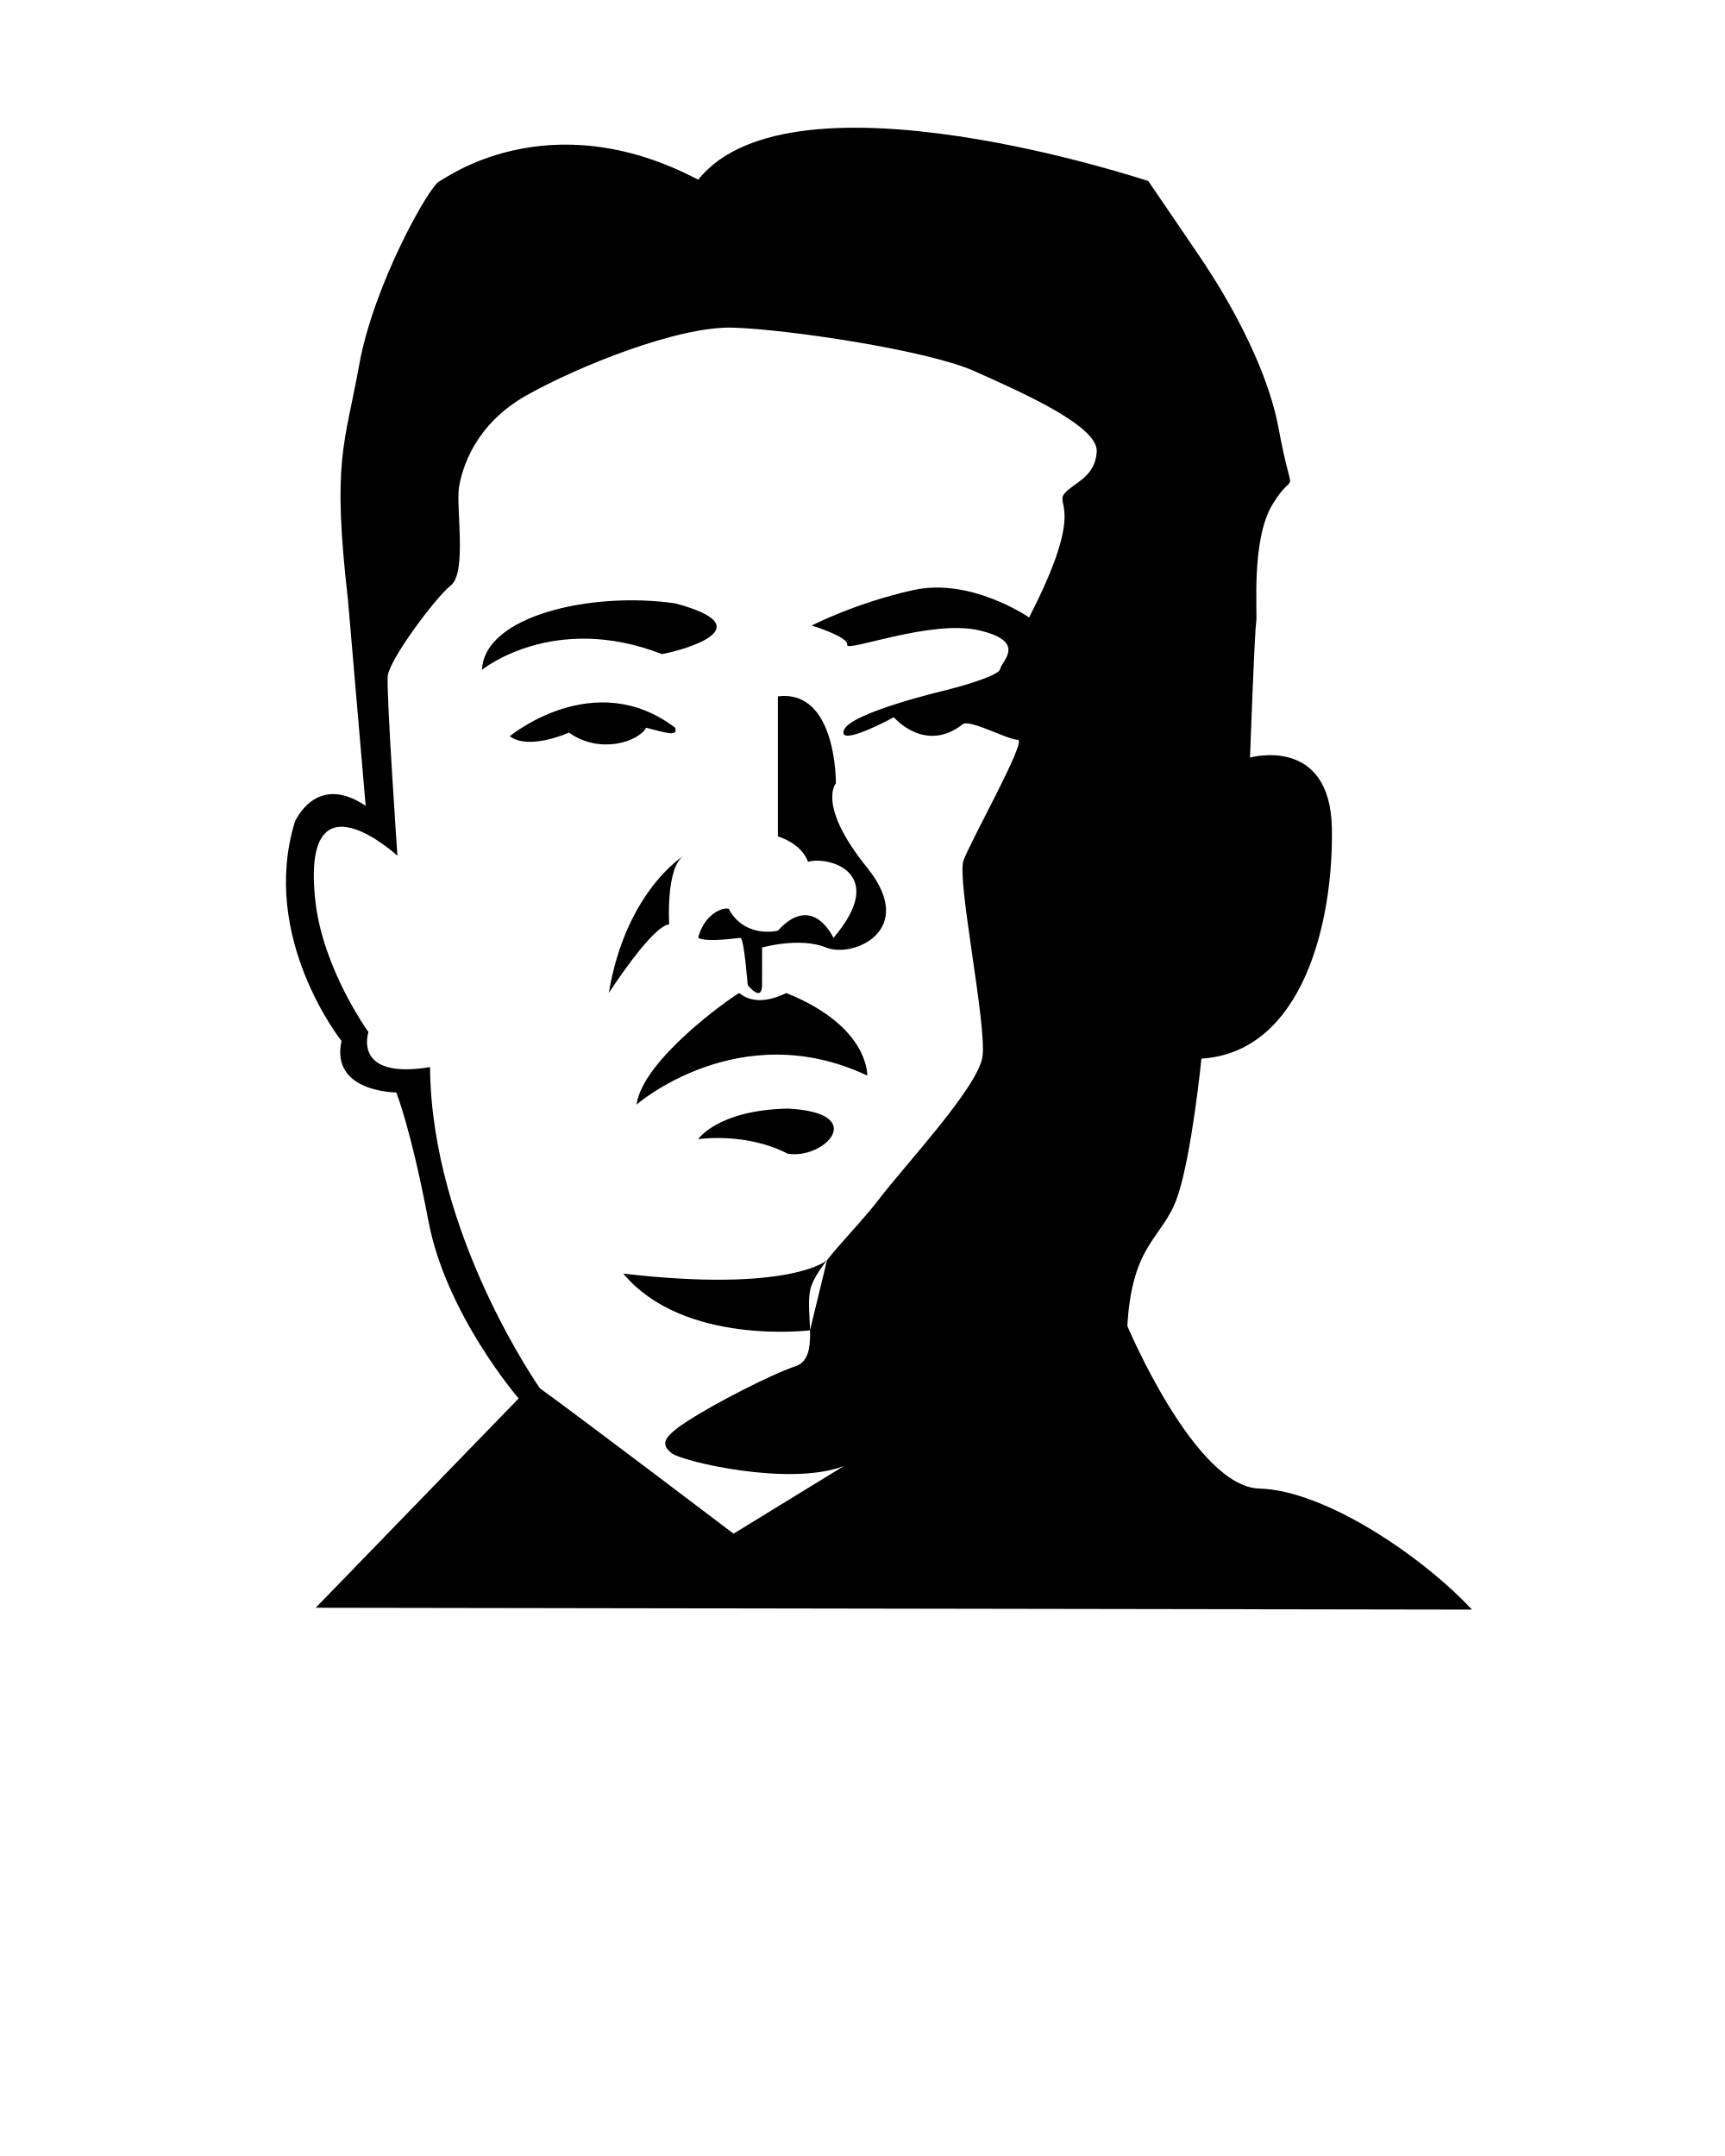
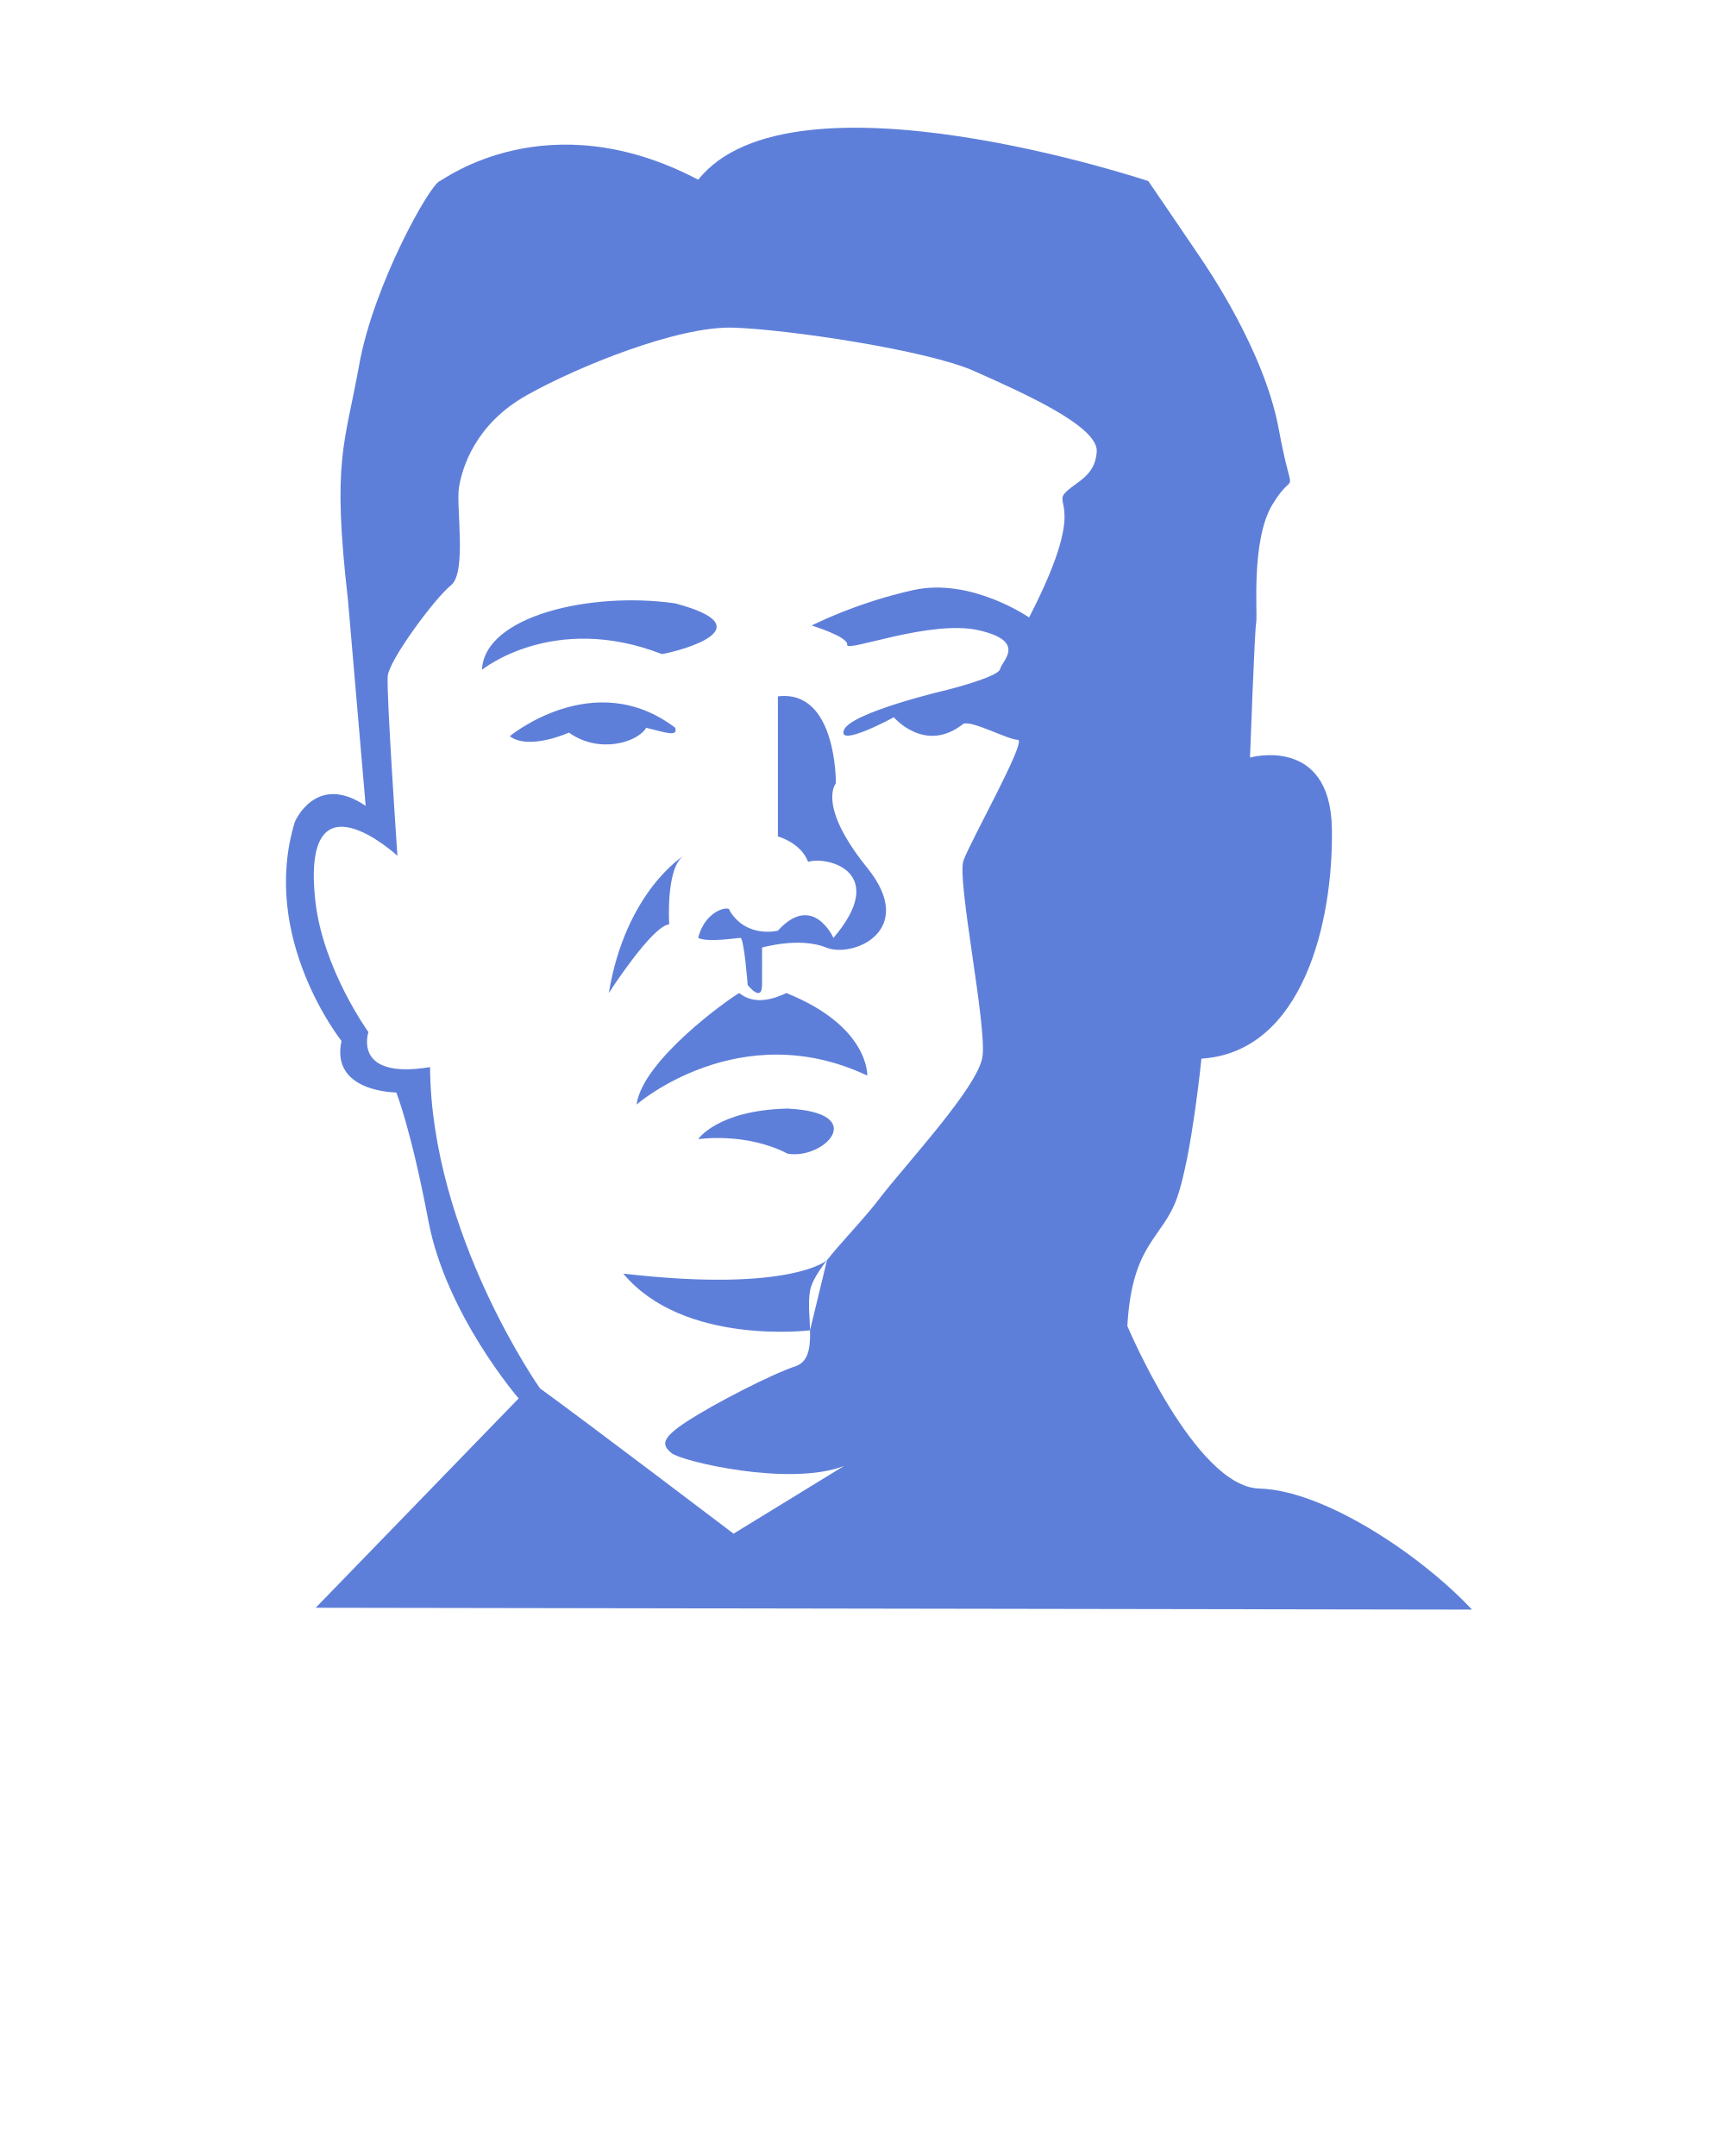
<svg xmlns="http://www.w3.org/2000/svg" version="1.1" x="0px" y="0px" viewBox="0 0 100 125" enable-background="new 0 0 100 100" xml:space="preserve">
-   <path fill="#000000" d="M85.333,93.321c-2.988-3.189-8.591-6.922-12.324-7.017c-3.734-0.094-7.656-9.428-7.656-9.428  c0.281-4.854,2.055-5.041,2.896-7.469c0.84-2.428,1.399-8.029,1.399-8.029c5.882-0.374,7.656-7.935,7.563-13.35  c-0.094-5.415-4.747-4.107-4.747-4.107s0.267-7.375,0.359-7.842s-0.318-4.728,0.934-6.815c1.401-2.334,1.214,0.187,0.373-4.388  c-0.84-4.574-4.201-9.429-4.574-9.989c-0.373-0.561-2.987-4.388-2.987-4.388c0,0-20.648-6.908-26.093-0.08  c-8.729-4.587-14.757,0.005-14.984,0.08c-0.56,0.187-3.827,5.975-4.667,10.643c-0.84,4.668-1.587,5.508-0.654,13.63  c0.187,2.147,1.027,11.95,1.027,11.95c-2.895-1.961-4.107,0.933-4.107,0.933c-2.054,6.722,2.707,12.697,2.707,12.697  c-0.654,2.987,3.174,2.986,3.174,2.986s0.84,2.055,1.867,7.469s5.228,10.271,5.228,10.271L18.302,93.214L85.333,93.321z   M24.93,61.869c-4.527,0.745-3.571-2.031-3.571-2.031s-2.65-3.656-3.081-7.631c-0.84-7.75,4.761-2.591,4.761-2.591  s-0.653-9.499-0.56-10.432c0.093-0.934,2.731-4.505,3.665-5.252c0.934-0.747,0.279-4.574,0.466-5.694  c0.187-1.12,0.934-3.641,3.921-5.321c2.988-1.681,8.776-4.014,11.95-3.921s11.296,1.308,14.004,2.521  c2.707,1.213,7.188,3.173,7.095,4.667c-0.093,1.495-1.307,1.774-1.867,2.428c-0.56,0.653,1.12,0.746-1.681,6.441l-0.374,0.747  c0,0-3.36-2.334-6.722-1.587c-3.36,0.747-5.881,2.054-5.881,2.054s2.149,0.654,2.055,1.12c-0.094,0.466,4.855-1.494,7.655-0.84  c2.801,0.654,1.306,1.774,1.213,2.241C57.885,39.253,54.897,40,54.897,40s-5.602,1.306-5.975,2.333  c-0.373,1.027,2.895-0.747,2.895-0.747s1.817,2.147,4.036,0.374c0.539-0.187,2.592,0.933,3.152,0.933  c0.56,0-2.756,5.882-3.152,7.002c-0.396,1.121,1.379,9.616,1.099,11.389c-0.28,1.774-4.482,6.255-5.975,8.216  c-1.494,1.96-3.734,3.92-4.015,5.321c-0.28,1.399,0.561,3.92-0.84,4.388c-1.4,0.467-4.668,2.146-6.255,3.174  c-1.587,1.026-1.494,1.4-0.934,1.867c0.56,0.468,6.815,1.962,9.989,0.747l-6.398,3.922c0,0-8.516-6.466-11.223-8.427  C31.302,80.493,25.003,71.564,24.93,61.869z M48.456,45.415c0,0-1.12,1.261,1.82,4.901c2.94,3.641-0.84,5.251-2.381,4.621  c-1.54-0.629-3.718,0-3.718,0s0.007,1.121,0,2.171c-0.008,1.051-0.833,0-0.833,0s-0.21-2.73-0.42-2.73s-1.891,0.279-2.45,0  c0.42-1.681,1.891-1.891,1.82-1.586c0.98,1.634,2.801,1.166,2.801,1.166c2.031-2.241,3.221,0.42,3.221,0.42  c3.221-3.781-0.28-4.761-1.471-4.411c-0.42-1.12-1.75-1.471-1.75-1.471v-8.122C48.526,39.953,48.456,45.415,48.456,45.415z   M38.794,53.595c-0.98,0.059-3.501,3.979-3.501,3.979c0.98-5.904,4.341-7.958,4.341-7.958  C38.583,50.316,38.794,53.595,38.794,53.595z M46.957,77.129c0,0-7.323,0.913-10.824-3.288c9.662,1.121,11.808-0.772,11.808-0.772   M42.854,57.574c0.91,0.747,2.101,0.304,2.73,0c4.831,1.938,4.691,4.785,4.691,4.785c-7.422-3.502-13.373,1.68-13.373,1.68  C37.253,61.449,42.294,57.878,42.854,57.574z M39.144,34.982c5.251,1.4,0.42,2.731-0.77,2.941c-6.302-2.451-10.433,0.91-10.433,0.91  C28.081,35.683,34.313,34.282,39.144,34.982z M29.551,42.684c0,0,4.901-4.061,9.592-0.49c0.14,0.49-0.35,0.35-1.681,0  c-0.49,0.84-2.721,1.54-4.48,0.28C32.982,42.474,30.672,43.524,29.551,42.684z M45.655,64.273c4.807,0.234,2.101,2.987,0,2.613  c-2.428-1.26-5.181-0.84-5.181-0.84S41.594,64.366,45.655,64.273z" />
+   <path fill="#5E7FD9" d="M85.333,93.321c-2.988-3.189-8.591-6.922-12.324-7.017c-3.734-0.094-7.656-9.428-7.656-9.428  c0.281-4.854,2.055-5.041,2.896-7.469c0.84-2.428,1.399-8.029,1.399-8.029c5.882-0.374,7.656-7.935,7.563-13.35  c-0.094-5.415-4.747-4.107-4.747-4.107s0.267-7.375,0.359-7.842s-0.318-4.728,0.934-6.815c1.401-2.334,1.214,0.187,0.373-4.388  c-0.84-4.574-4.201-9.429-4.574-9.989c-0.373-0.561-2.987-4.388-2.987-4.388c0,0-20.648-6.908-26.093-0.08  c-8.729-4.587-14.757,0.005-14.984,0.08c-0.56,0.187-3.827,5.975-4.667,10.643c-0.84,4.668-1.587,5.508-0.654,13.63  c0.187,2.147,1.027,11.95,1.027,11.95c-2.895-1.961-4.107,0.933-4.107,0.933c-2.054,6.722,2.707,12.697,2.707,12.697  c-0.654,2.987,3.174,2.986,3.174,2.986s0.84,2.055,1.867,7.469s5.228,10.271,5.228,10.271L18.302,93.214L85.333,93.321z   M24.93,61.869c-4.527,0.745-3.571-2.031-3.571-2.031s-2.65-3.656-3.081-7.631c-0.84-7.75,4.761-2.591,4.761-2.591  s-0.653-9.499-0.56-10.432c0.093-0.934,2.731-4.505,3.665-5.252c0.934-0.747,0.279-4.574,0.466-5.694  c0.187-1.12,0.934-3.641,3.921-5.321c2.988-1.681,8.776-4.014,11.95-3.921s11.296,1.308,14.004,2.521  c2.707,1.213,7.188,3.173,7.095,4.667c-0.093,1.495-1.307,1.774-1.867,2.428c-0.56,0.653,1.12,0.746-1.681,6.441l-0.374,0.747  c0,0-3.36-2.334-6.722-1.587c-3.36,0.747-5.881,2.054-5.881,2.054s2.149,0.654,2.055,1.12c-0.094,0.466,4.855-1.494,7.655-0.84  c2.801,0.654,1.306,1.774,1.213,2.241C57.885,39.253,54.897,40,54.897,40s-5.602,1.306-5.975,2.333  c-0.373,1.027,2.895-0.747,2.895-0.747s1.817,2.147,4.036,0.374c0.539-0.187,2.592,0.933,3.152,0.933  c0.56,0-2.756,5.882-3.152,7.002c-0.396,1.121,1.379,9.616,1.099,11.389c-0.28,1.774-4.482,6.255-5.975,8.216  c-1.494,1.96-3.734,3.92-4.015,5.321c-0.28,1.399,0.561,3.92-0.84,4.388c-1.4,0.467-4.668,2.146-6.255,3.174  c-1.587,1.026-1.494,1.4-0.934,1.867c0.56,0.468,6.815,1.962,9.989,0.747l-6.398,3.922c0,0-8.516-6.466-11.223-8.427  C31.302,80.493,25.003,71.564,24.93,61.869z M48.456,45.415c0,0-1.12,1.261,1.82,4.901c2.94,3.641-0.84,5.251-2.381,4.621  c-1.54-0.629-3.718,0-3.718,0s0.007,1.121,0,2.171c-0.008,1.051-0.833,0-0.833,0s-0.21-2.73-0.42-2.73s-1.891,0.279-2.45,0  c0.42-1.681,1.891-1.891,1.82-1.586c0.98,1.634,2.801,1.166,2.801,1.166c2.031-2.241,3.221,0.42,3.221,0.42  c3.221-3.781-0.28-4.761-1.471-4.411c-0.42-1.12-1.75-1.471-1.75-1.471v-8.122C48.526,39.953,48.456,45.415,48.456,45.415z   M38.794,53.595c-0.98,0.059-3.501,3.979-3.501,3.979c0.98-5.904,4.341-7.958,4.341-7.958  C38.583,50.316,38.794,53.595,38.794,53.595z M46.957,77.129c0,0-7.323,0.913-10.824-3.288c9.662,1.121,11.808-0.772,11.808-0.772   M42.854,57.574c0.91,0.747,2.101,0.304,2.73,0c4.831,1.938,4.691,4.785,4.691,4.785c-7.422-3.502-13.373,1.68-13.373,1.68  C37.253,61.449,42.294,57.878,42.854,57.574z M39.144,34.982c5.251,1.4,0.42,2.731-0.77,2.941c-6.302-2.451-10.433,0.91-10.433,0.91  C28.081,35.683,34.313,34.282,39.144,34.982z M29.551,42.684c0,0,4.901-4.061,9.592-0.49c0.14,0.49-0.35,0.35-1.681,0  c-0.49,0.84-2.721,1.54-4.48,0.28C32.982,42.474,30.672,43.524,29.551,42.684z M45.655,64.273c4.807,0.234,2.101,2.987,0,2.613  c-2.428-1.26-5.181-0.84-5.181-0.84S41.594,64.366,45.655,64.273z" />
</svg>
